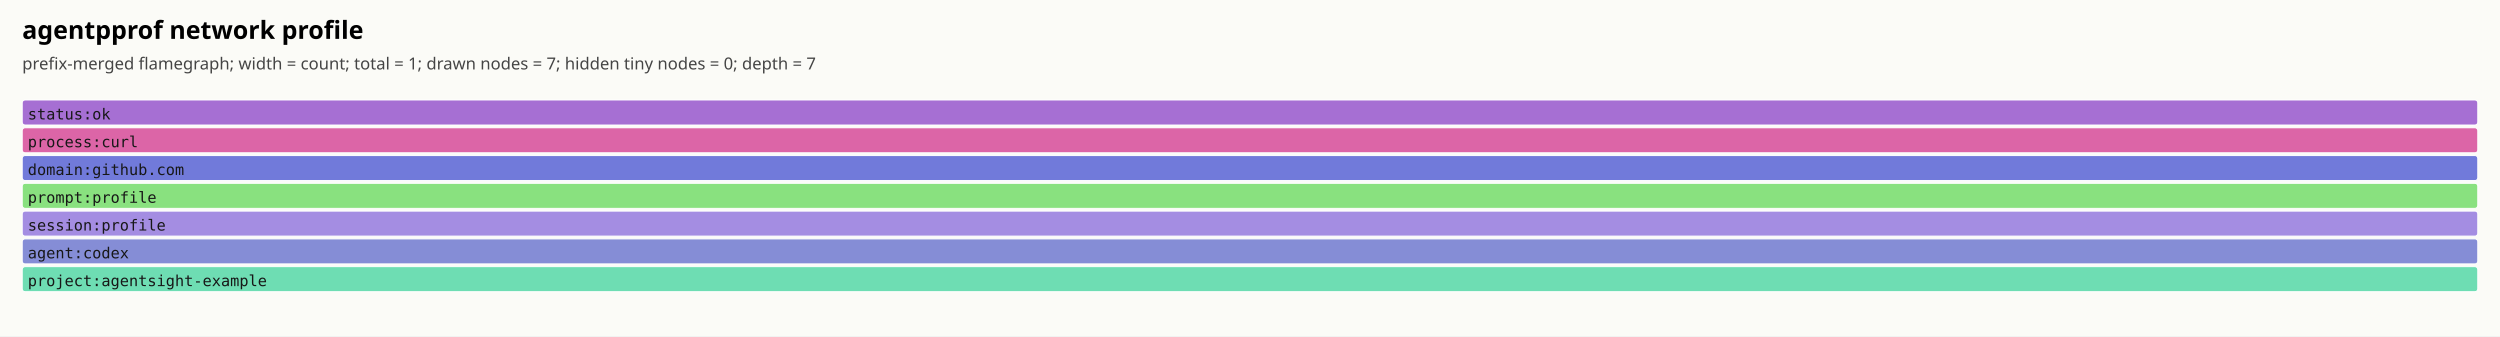
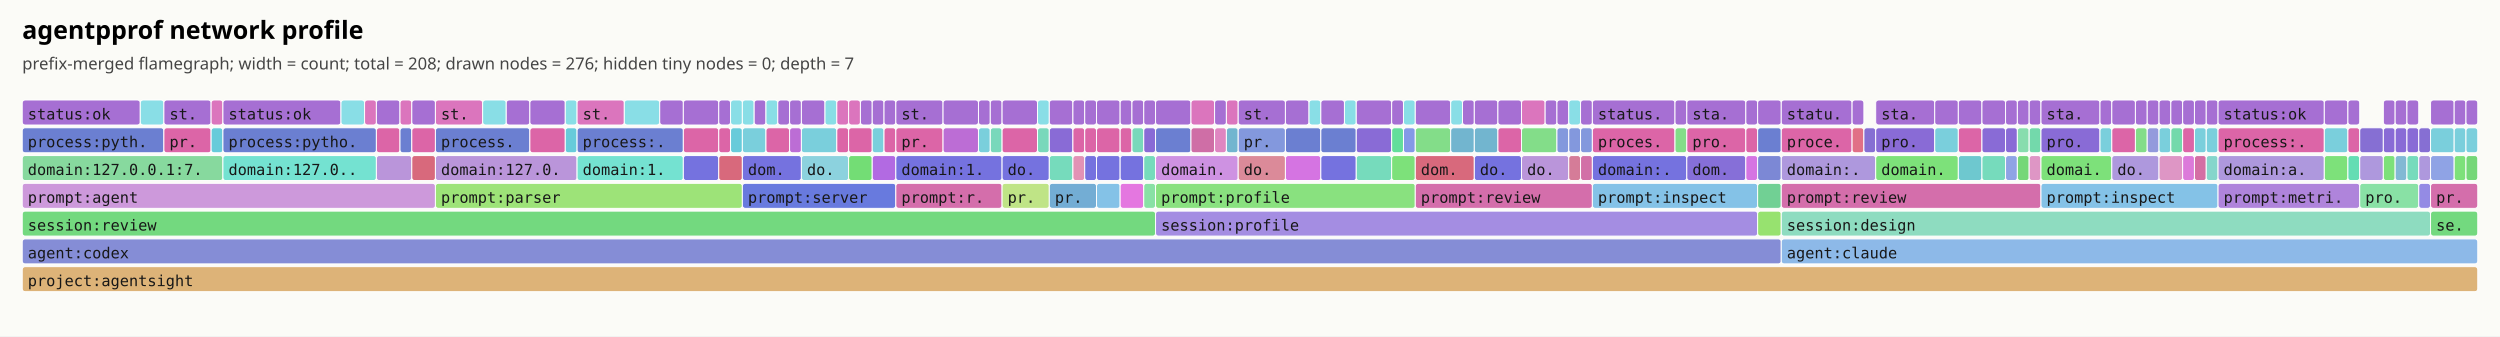
<svg xmlns="http://www.w3.org/2000/svg" width="1800" height="242" viewBox="0 0 1800 242">
  <style>text{font-family:ui-monospace,Menlo,monospace;font-size:11px;pointer-events:none}.title{font-family:system-ui,sans-serif;font-size:18px;font-weight:700}.meta{font-family:system-ui,sans-serif;font-size:12px;fill:#444}rect:hover{stroke:#111;stroke-width:1.2}</style>
  <rect width="1800" height="242" fill="#fbfbf7" />
  <text class="title" x="16" y="28">agentpprof network profile</text>
-   <text class="meta" x="16" y="50">prefix-merged flamegraph; width = count; total = 1; drawn nodes = 7; hidden tiny nodes = 0; depth = 7</text>
-   <g>
-     <rect x="16.000" y="192.000" width="1768.000" height="18" rx="2" ry="2" fill="hsl(157 62% 65%)" stroke="#fff" stroke-width=".7" />
-     <text x="20.000" y="206.000" fill="#171717">project:agentsight-example</text>
-   </g>
-   <g>
-     <rect x="16.000" y="172.000" width="1768.000" height="18" rx="2" ry="2" fill="hsl(234 50% 68%)" stroke="#fff" stroke-width=".7" />
+   <text class="meta" x="16" y="50">prefix-merged flamegraph; width = count; total = 208; drawn nodes = 276; hidden tiny nodes = 0; depth = 7</text>
+   <g>
+     <rect x="16.000" y="192.000" width="1768.000" height="18" rx="2" ry="2" fill="hsl(35 60% 67%)" stroke="#fff" stroke-width=".7" />
+     <text x="20.000" y="206.000" fill="#171717">project:agentsight</text>
+   </g>
+   <g>
+     <rect x="16.000" y="172.000" width="1266.500" height="18" rx="2" ry="2" fill="hsl(234 50% 68%)" stroke="#fff" stroke-width=".7" />
    <text x="20.000" y="186.000" fill="#171717">agent:codex</text>
  </g>
  <g>
-     <rect x="16.000" y="152.000" width="1768.000" height="18" rx="2" ry="2" fill="hsl(256 59% 72%)" stroke="#fff" stroke-width=".7" />
-     <text x="20.000" y="166.000" fill="#171717">session:profile</text>
-   </g>
-   <g>
-     <rect x="16.000" y="132.000" width="1768.000" height="18" rx="2" ry="2" fill="hsl(114 62% 69%)" stroke="#fff" stroke-width=".7" />
-     <text x="20.000" y="146.000" fill="#171717">prompt:profile</text>
-   </g>
-   <g>
-     <rect x="16.000" y="112.000" width="1768.000" height="18" rx="2" ry="2" fill="hsl(235 59% 65%)" stroke="#fff" stroke-width=".7" />
-     <text x="20.000" y="126.000" fill="#171717">domain:github.com</text>
-   </g>
-   <g>
-     <rect x="16.000" y="92.000" width="1768.000" height="18" rx="2" ry="2" fill="hsl(327 63% 63%)" stroke="#fff" stroke-width=".7" />
-     <text x="20.000" y="106.000" fill="#171717">process:curl</text>
-   </g>
-   <g>
-     <rect x="16.000" y="72.000" width="1768.000" height="18" rx="2" ry="2" fill="hsl(273 53% 63%)" stroke="#fff" stroke-width=".7" />
+     <rect x="16.000" y="152.000" width="816.000" height="18" rx="2" ry="2" fill="hsl(127 57% 65%)" stroke="#fff" stroke-width=".7" />
+     <text x="20.000" y="166.000" fill="#171717">session:review</text>
+   </g>
+   <g>
+     <rect x="16.000" y="132.000" width="297.500" height="18" rx="2" ry="2" fill="hsl(287 48% 73%)" stroke="#fff" stroke-width=".7" />
+     <text x="20.000" y="146.000" fill="#171717">prompt:agent</text>
+   </g>
+   <g>
+     <rect x="16.000" y="112.000" width="144.500" height="18" rx="2" ry="2" fill="hsl(137 52% 69%)" stroke="#fff" stroke-width=".7" />
+     <text x="20.000" y="126.000" fill="#171717">domain:127.0.0.1:7.</text>
+   </g>
+   <g>
+     <rect x="16.000" y="92.000" width="102.000" height="18" rx="2" ry="2" fill="hsl(228 53% 62%)" stroke="#fff" stroke-width=".7" />
+     <text x="20.000" y="106.000" fill="#171717">process:pyth.</text>
+   </g>
+   <g>
+     <rect x="16.000" y="72.000" width="85.000" height="18" rx="2" ry="2" fill="hsl(273 53% 63%)" stroke="#fff" stroke-width=".7" />
    <text x="20.000" y="86.000" fill="#171717">status:ok</text>
  </g>
+   <g>
+     <rect x="101.000" y="72.000" width="17.000" height="18" rx="2" ry="2" fill="hsl(185 65% 72%)" stroke="#fff" stroke-width=".7" />
+   </g>
+   <g>
+     <rect x="118.000" y="92.000" width="34.000" height="18" rx="2" ry="2" fill="hsl(327 63% 63%)" stroke="#fff" stroke-width=".7" />
+     <text x="122.000" y="106.000" fill="#171717">pr.</text>
+   </g>
+   <g>
+     <rect x="118.000" y="72.000" width="34.000" height="18" rx="2" ry="2" fill="hsl(273 53% 63%)" stroke="#fff" stroke-width=".7" />
+     <text x="122.000" y="86.000" fill="#171717">st.</text>
+   </g>
+   <g>
+     <rect x="152.000" y="92.000" width="8.500" height="18" rx="2" ry="2" fill="hsl(188 61% 63%)" stroke="#fff" stroke-width=".7" />
+   </g>
+   <g>
+     <rect x="152.000" y="72.000" width="8.500" height="18" rx="2" ry="2" fill="hsl(318 59% 66%)" stroke="#fff" stroke-width=".7" />
+   </g>
+   <g>
+     <rect x="160.500" y="112.000" width="110.500" height="18" rx="2" ry="2" fill="hsl(171 65% 67%)" stroke="#fff" stroke-width=".7" />
+     <text x="164.500" y="126.000" fill="#171717">domain:127.0..</text>
+   </g>
+   <g>
+     <rect x="160.500" y="92.000" width="110.500" height="18" rx="2" ry="2" fill="hsl(228 53% 62%)" stroke="#fff" stroke-width=".7" />
+     <text x="164.500" y="106.000" fill="#171717">process:pytho.</text>
+   </g>
+   <g>
+     <rect x="160.500" y="72.000" width="85.000" height="18" rx="2" ry="2" fill="hsl(273 53% 63%)" stroke="#fff" stroke-width=".7" />
+     <text x="164.500" y="86.000" fill="#171717">status:ok</text>
+   </g>
+   <g>
+     <rect x="245.500" y="72.000" width="17.000" height="18" rx="2" ry="2" fill="hsl(185 65% 72%)" stroke="#fff" stroke-width=".7" />
+   </g>
+   <g>
+     <rect x="262.500" y="72.000" width="8.500" height="18" rx="2" ry="2" fill="hsl(318 59% 66%)" stroke="#fff" stroke-width=".7" />
+   </g>
+   <g>
+     <rect x="271.000" y="112.000" width="25.500" height="18" rx="2" ry="2" fill="hsl(272 48% 72%)" stroke="#fff" stroke-width=".7" />
+   </g>
+   <g>
+     <rect x="271.000" y="92.000" width="17.000" height="18" rx="2" ry="2" fill="hsl(327 63% 63%)" stroke="#fff" stroke-width=".7" />
+   </g>
+   <g>
+     <rect x="271.000" y="72.000" width="17.000" height="18" rx="2" ry="2" fill="hsl(273 53% 63%)" stroke="#fff" stroke-width=".7" />
+   </g>
+   <g>
+     <rect x="288.000" y="92.000" width="8.500" height="18" rx="2" ry="2" fill="hsl(228 53% 62%)" stroke="#fff" stroke-width=".7" />
+   </g>
+   <g>
+     <rect x="288.000" y="72.000" width="8.500" height="18" rx="2" ry="2" fill="hsl(318 59% 66%)" stroke="#fff" stroke-width=".7" />
+   </g>
+   <g>
+     <rect x="296.500" y="112.000" width="17.000" height="18" rx="2" ry="2" fill="hsl(350 59% 63%)" stroke="#fff" stroke-width=".7" />
+   </g>
+   <g>
+     <rect x="296.500" y="92.000" width="17.000" height="18" rx="2" ry="2" fill="hsl(327 63% 63%)" stroke="#fff" stroke-width=".7" />
+   </g>
+   <g>
+     <rect x="296.500" y="72.000" width="17.000" height="18" rx="2" ry="2" fill="hsl(273 53% 63%)" stroke="#fff" stroke-width=".7" />
+   </g>
+   <g>
+     <rect x="313.500" y="132.000" width="221.000" height="18" rx="2" ry="2" fill="hsl(99 66% 68%)" stroke="#fff" stroke-width=".7" />
+     <text x="317.500" y="146.000" fill="#171717">prompt:parser</text>
+   </g>
+   <g>
+     <rect x="313.500" y="112.000" width="102.000" height="18" rx="2" ry="2" fill="hsl(272 48% 72%)" stroke="#fff" stroke-width=".7" />
+     <text x="317.500" y="126.000" fill="#171717">domain:127.0.</text>
+   </g>
+   <g>
+     <rect x="313.500" y="92.000" width="68.000" height="18" rx="2" ry="2" fill="hsl(228 53% 62%)" stroke="#fff" stroke-width=".7" />
+     <text x="317.500" y="106.000" fill="#171717">process.</text>
+   </g>
+   <g>
+     <rect x="313.500" y="72.000" width="34.000" height="18" rx="2" ry="2" fill="hsl(318 59% 66%)" stroke="#fff" stroke-width=".7" />
+     <text x="317.500" y="86.000" fill="#171717">st.</text>
+   </g>
+   <g>
+     <rect x="347.500" y="72.000" width="17.000" height="18" rx="2" ry="2" fill="hsl(185 65% 72%)" stroke="#fff" stroke-width=".7" />
+   </g>
+   <g>
+     <rect x="364.500" y="72.000" width="17.000" height="18" rx="2" ry="2" fill="hsl(273 53% 63%)" stroke="#fff" stroke-width=".7" />
+   </g>
+   <g>
+     <rect x="381.500" y="92.000" width="25.500" height="18" rx="2" ry="2" fill="hsl(327 63% 63%)" stroke="#fff" stroke-width=".7" />
+   </g>
+   <g>
+     <rect x="381.500" y="72.000" width="25.500" height="18" rx="2" ry="2" fill="hsl(273 53% 63%)" stroke="#fff" stroke-width=".7" />
+   </g>
+   <g>
+     <rect x="407.000" y="92.000" width="8.500" height="18" rx="2" ry="2" fill="hsl(188 61% 63%)" stroke="#fff" stroke-width=".7" />
+   </g>
+   <g>
+     <rect x="407.000" y="72.000" width="8.500" height="18" rx="2" ry="2" fill="hsl(185 65% 72%)" stroke="#fff" stroke-width=".7" />
+   </g>
+   <g>
+     <rect x="415.500" y="112.000" width="76.500" height="18" rx="2" ry="2" fill="hsl(171 65% 67%)" stroke="#fff" stroke-width=".7" />
+     <text x="419.500" y="126.000" fill="#171717">domain:1.</text>
+   </g>
+   <g>
+     <rect x="415.500" y="92.000" width="76.500" height="18" rx="2" ry="2" fill="hsl(228 53% 62%)" stroke="#fff" stroke-width=".7" />
+     <text x="419.500" y="106.000" fill="#171717">process:.</text>
+   </g>
+   <g>
+     <rect x="415.500" y="72.000" width="34.000" height="18" rx="2" ry="2" fill="hsl(318 59% 66%)" stroke="#fff" stroke-width=".7" />
+     <text x="419.500" y="86.000" fill="#171717">st.</text>
+   </g>
+   <g>
+     <rect x="449.500" y="72.000" width="25.500" height="18" rx="2" ry="2" fill="hsl(185 65% 72%)" stroke="#fff" stroke-width=".7" />
+   </g>
+   <g>
+     <rect x="475.000" y="72.000" width="17.000" height="18" rx="2" ry="2" fill="hsl(273 53% 63%)" stroke="#fff" stroke-width=".7" />
+   </g>
+   <g>
+     <rect x="492.000" y="112.000" width="25.500" height="18" rx="2" ry="2" fill="hsl(242 63% 66%)" stroke="#fff" stroke-width=".7" />
+   </g>
+   <g>
+     <rect x="492.000" y="92.000" width="25.500" height="18" rx="2" ry="2" fill="hsl(327 63% 63%)" stroke="#fff" stroke-width=".7" />
+   </g>
+   <g>
+     <rect x="492.000" y="72.000" width="25.500" height="18" rx="2" ry="2" fill="hsl(273 53% 63%)" stroke="#fff" stroke-width=".7" />
+   </g>
+   <g>
+     <rect x="517.500" y="112.000" width="17.000" height="18" rx="2" ry="2" fill="hsl(350 59% 63%)" stroke="#fff" stroke-width=".7" />
+   </g>
+   <g>
+     <rect x="517.500" y="92.000" width="8.500" height="18" rx="2" ry="2" fill="hsl(327 63% 63%)" stroke="#fff" stroke-width=".7" />
+   </g>
+   <g>
+     <rect x="517.500" y="72.000" width="8.500" height="18" rx="2" ry="2" fill="hsl(273 53% 63%)" stroke="#fff" stroke-width=".7" />
+   </g>
+   <g>
+     <rect x="526.000" y="92.000" width="8.500" height="18" rx="2" ry="2" fill="hsl(188 61% 63%)" stroke="#fff" stroke-width=".7" />
+   </g>
+   <g>
+     <rect x="526.000" y="72.000" width="8.500" height="18" rx="2" ry="2" fill="hsl(185 65% 72%)" stroke="#fff" stroke-width=".7" />
+   </g>
+   <g>
+     <rect x="534.500" y="132.000" width="110.500" height="18" rx="2" ry="2" fill="hsl(231 64% 64%)" stroke="#fff" stroke-width=".7" />
+     <text x="538.500" y="146.000" fill="#171717">prompt:server</text>
+   </g>
+   <g>
+     <rect x="534.500" y="112.000" width="42.500" height="18" rx="2" ry="2" fill="hsl(242 63% 66%)" stroke="#fff" stroke-width=".7" />
+     <text x="538.500" y="126.000" fill="#171717">dom.</text>
+   </g>
+   <g>
+     <rect x="534.500" y="92.000" width="17.000" height="18" rx="2" ry="2" fill="hsl(188 58% 67%)" stroke="#fff" stroke-width=".7" />
+   </g>
+   <g>
+     <rect x="534.500" y="72.000" width="8.500" height="18" rx="2" ry="2" fill="hsl(185 65% 72%)" stroke="#fff" stroke-width=".7" />
+   </g>
+   <g>
+     <rect x="543.000" y="72.000" width="8.500" height="18" rx="2" ry="2" fill="hsl(273 53% 63%)" stroke="#fff" stroke-width=".7" />
+   </g>
+   <g>
+     <rect x="551.500" y="92.000" width="17.000" height="18" rx="2" ry="2" fill="hsl(327 63% 63%)" stroke="#fff" stroke-width=".7" />
+   </g>
+   <g>
+     <rect x="551.500" y="72.000" width="8.500" height="18" rx="2" ry="2" fill="hsl(185 65% 72%)" stroke="#fff" stroke-width=".7" />
+   </g>
+   <g>
+     <rect x="560.000" y="72.000" width="8.500" height="18" rx="2" ry="2" fill="hsl(273 53% 63%)" stroke="#fff" stroke-width=".7" />
+   </g>
+   <g>
+     <rect x="568.500" y="92.000" width="8.500" height="18" rx="2" ry="2" fill="hsl(286 55% 63%)" stroke="#fff" stroke-width=".7" />
+   </g>
+   <g>
+     <rect x="568.500" y="72.000" width="8.500" height="18" rx="2" ry="2" fill="hsl(273 53% 63%)" stroke="#fff" stroke-width=".7" />
+   </g>
+   <g>
+     <rect x="577.000" y="112.000" width="34.000" height="18" rx="2" ry="2" fill="hsl(189 55% 71%)" stroke="#fff" stroke-width=".7" />
+     <text x="581.000" y="126.000" fill="#171717">do.</text>
+   </g>
+   <g>
+     <rect x="577.000" y="92.000" width="25.500" height="18" rx="2" ry="2" fill="hsl(188 58% 67%)" stroke="#fff" stroke-width=".7" />
+   </g>
+   <g>
+     <rect x="577.000" y="72.000" width="17.000" height="18" rx="2" ry="2" fill="hsl(273 53% 63%)" stroke="#fff" stroke-width=".7" />
+   </g>
+   <g>
+     <rect x="594.000" y="72.000" width="8.500" height="18" rx="2" ry="2" fill="hsl(185 65% 72%)" stroke="#fff" stroke-width=".7" />
+   </g>
+   <g>
+     <rect x="602.500" y="92.000" width="8.500" height="18" rx="2" ry="2" fill="hsl(327 63% 63%)" stroke="#fff" stroke-width=".7" />
+   </g>
+   <g>
+     <rect x="602.500" y="72.000" width="8.500" height="18" rx="2" ry="2" fill="hsl(318 59% 66%)" stroke="#fff" stroke-width=".7" />
+   </g>
+   <g>
+     <rect x="611.000" y="112.000" width="17.000" height="18" rx="2" ry="2" fill="hsl(121 61% 66%)" stroke="#fff" stroke-width=".7" />
+   </g>
+   <g>
+     <rect x="611.000" y="92.000" width="17.000" height="18" rx="2" ry="2" fill="hsl(327 63% 63%)" stroke="#fff" stroke-width=".7" />
+   </g>
+   <g>
+     <rect x="611.000" y="72.000" width="8.500" height="18" rx="2" ry="2" fill="hsl(318 59% 66%)" stroke="#fff" stroke-width=".7" />
+   </g>
+   <g>
+     <rect x="619.500" y="72.000" width="8.500" height="18" rx="2" ry="2" fill="hsl(273 53% 63%)" stroke="#fff" stroke-width=".7" />
+   </g>
+   <g>
+     <rect x="628.000" y="112.000" width="17.000" height="18" rx="2" ry="2" fill="hsl(276 67% 65%)" stroke="#fff" stroke-width=".7" />
+   </g>
+   <g>
+     <rect x="628.000" y="92.000" width="8.500" height="18" rx="2" ry="2" fill="hsl(188 58% 67%)" stroke="#fff" stroke-width=".7" />
+   </g>
+   <g>
+     <rect x="628.000" y="72.000" width="8.500" height="18" rx="2" ry="2" fill="hsl(273 53% 63%)" stroke="#fff" stroke-width=".7" />
+   </g>
+   <g>
+     <rect x="636.500" y="92.000" width="8.500" height="18" rx="2" ry="2" fill="hsl(327 63% 63%)" stroke="#fff" stroke-width=".7" />
+   </g>
+   <g>
+     <rect x="636.500" y="72.000" width="8.500" height="18" rx="2" ry="2" fill="hsl(273 53% 63%)" stroke="#fff" stroke-width=".7" />
+   </g>
+   <g>
+     <rect x="645.000" y="132.000" width="76.500" height="18" rx="2" ry="2" fill="hsl(324 54% 63%)" stroke="#fff" stroke-width=".7" />
+     <text x="649.000" y="146.000" fill="#171717">prompt:r.</text>
+   </g>
+   <g>
+     <rect x="645.000" y="112.000" width="76.500" height="18" rx="2" ry="2" fill="hsl(242 63% 66%)" stroke="#fff" stroke-width=".7" />
+     <text x="649.000" y="126.000" fill="#171717">domain:1.</text>
+   </g>
+   <g>
+     <rect x="645.000" y="92.000" width="34.000" height="18" rx="2" ry="2" fill="hsl(327 63% 63%)" stroke="#fff" stroke-width=".7" />
+     <text x="649.000" y="106.000" fill="#171717">pr.</text>
+   </g>
+   <g>
+     <rect x="645.000" y="72.000" width="34.000" height="18" rx="2" ry="2" fill="hsl(273 53% 63%)" stroke="#fff" stroke-width=".7" />
+     <text x="649.000" y="86.000" fill="#171717">st.</text>
+   </g>
+   <g>
+     <rect x="679.000" y="92.000" width="25.500" height="18" rx="2" ry="2" fill="hsl(286 55% 63%)" stroke="#fff" stroke-width=".7" />
+   </g>
+   <g>
+     <rect x="679.000" y="72.000" width="25.500" height="18" rx="2" ry="2" fill="hsl(273 53% 63%)" stroke="#fff" stroke-width=".7" />
+   </g>
+   <g>
+     <rect x="704.500" y="92.000" width="8.500" height="18" rx="2" ry="2" fill="hsl(188 58% 67%)" stroke="#fff" stroke-width=".7" />
+   </g>
+   <g>
+     <rect x="704.500" y="72.000" width="8.500" height="18" rx="2" ry="2" fill="hsl(273 53% 63%)" stroke="#fff" stroke-width=".7" />
+   </g>
+   <g>
+     <rect x="713.000" y="92.000" width="8.500" height="18" rx="2" ry="2" fill="hsl(162 55% 66%)" stroke="#fff" stroke-width=".7" />
+   </g>
+   <g>
+     <rect x="713.000" y="72.000" width="8.500" height="18" rx="2" ry="2" fill="hsl(273 53% 63%)" stroke="#fff" stroke-width=".7" />
+   </g>
+   <g>
+     <rect x="721.500" y="132.000" width="34.000" height="18" rx="2" ry="2" fill="hsl(84 64% 71%)" stroke="#fff" stroke-width=".7" />
+     <text x="725.500" y="146.000" fill="#171717">pr.</text>
+   </g>
+   <g>
+     <rect x="721.500" y="112.000" width="34.000" height="18" rx="2" ry="2" fill="hsl(242 63% 66%)" stroke="#fff" stroke-width=".7" />
+     <text x="725.500" y="126.000" fill="#171717">do.</text>
+   </g>
+   <g>
+     <rect x="721.500" y="92.000" width="25.500" height="18" rx="2" ry="2" fill="hsl(327 63% 63%)" stroke="#fff" stroke-width=".7" />
+   </g>
+   <g>
+     <rect x="721.500" y="72.000" width="25.500" height="18" rx="2" ry="2" fill="hsl(273 53% 63%)" stroke="#fff" stroke-width=".7" />
+   </g>
+   <g>
+     <rect x="747.000" y="92.000" width="8.500" height="18" rx="2" ry="2" fill="hsl(162 55% 66%)" stroke="#fff" stroke-width=".7" />
+   </g>
+   <g>
+     <rect x="747.000" y="72.000" width="8.500" height="18" rx="2" ry="2" fill="hsl(185 65% 72%)" stroke="#fff" stroke-width=".7" />
+   </g>
+   <g>
+     <rect x="755.500" y="132.000" width="34.000" height="18" rx="2" ry="2" fill="hsl(204 53% 64%)" stroke="#fff" stroke-width=".7" />
+     <text x="759.500" y="146.000" fill="#171717">pr.</text>
+   </g>
+   <g>
+     <rect x="755.500" y="112.000" width="17.000" height="18" rx="2" ry="2" fill="hsl(162 58% 66%)" stroke="#fff" stroke-width=".7" />
+   </g>
+   <g>
+     <rect x="755.500" y="92.000" width="17.000" height="18" rx="2" ry="2" fill="hsl(257 57% 63%)" stroke="#fff" stroke-width=".7" />
+   </g>
+   <g>
+     <rect x="755.500" y="72.000" width="17.000" height="18" rx="2" ry="2" fill="hsl(273 53% 63%)" stroke="#fff" stroke-width=".7" />
+   </g>
+   <g>
+     <rect x="772.500" y="112.000" width="8.500" height="18" rx="2" ry="2" fill="hsl(334 58% 73%)" stroke="#fff" stroke-width=".7" />
+   </g>
+   <g>
+     <rect x="772.500" y="92.000" width="8.500" height="18" rx="2" ry="2" fill="hsl(327 63% 63%)" stroke="#fff" stroke-width=".7" />
+   </g>
+   <g>
+     <rect x="772.500" y="72.000" width="8.500" height="18" rx="2" ry="2" fill="hsl(273 53% 63%)" stroke="#fff" stroke-width=".7" />
+   </g>
+   <g>
+     <rect x="781.000" y="112.000" width="8.500" height="18" rx="2" ry="2" fill="hsl(242 63% 66%)" stroke="#fff" stroke-width=".7" />
+   </g>
+   <g>
+     <rect x="781.000" y="92.000" width="8.500" height="18" rx="2" ry="2" fill="hsl(327 63% 63%)" stroke="#fff" stroke-width=".7" />
+   </g>
+   <g>
+     <rect x="781.000" y="72.000" width="8.500" height="18" rx="2" ry="2" fill="hsl(273 53% 63%)" stroke="#fff" stroke-width=".7" />
+   </g>
+   <g>
+     <rect x="789.500" y="132.000" width="17.000" height="18" rx="2" ry="2" fill="hsl(202 67% 71%)" stroke="#fff" stroke-width=".7" />
+   </g>
+   <g>
+     <rect x="789.500" y="112.000" width="17.000" height="18" rx="2" ry="2" fill="hsl(242 63% 66%)" stroke="#fff" stroke-width=".7" />
+   </g>
+   <g>
+     <rect x="789.500" y="92.000" width="17.000" height="18" rx="2" ry="2" fill="hsl(327 63% 63%)" stroke="#fff" stroke-width=".7" />
+   </g>
+   <g>
+     <rect x="789.500" y="72.000" width="17.000" height="18" rx="2" ry="2" fill="hsl(273 53% 63%)" stroke="#fff" stroke-width=".7" />
+   </g>
+   <g>
+     <rect x="806.500" y="132.000" width="17.000" height="18" rx="2" ry="2" fill="hsl(302 67% 68%)" stroke="#fff" stroke-width=".7" />
+   </g>
+   <g>
+     <rect x="806.500" y="112.000" width="17.000" height="18" rx="2" ry="2" fill="hsl(242 63% 66%)" stroke="#fff" stroke-width=".7" />
+   </g>
+   <g>
+     <rect x="806.500" y="92.000" width="8.500" height="18" rx="2" ry="2" fill="hsl(327 63% 63%)" stroke="#fff" stroke-width=".7" />
+   </g>
+   <g>
+     <rect x="806.500" y="72.000" width="8.500" height="18" rx="2" ry="2" fill="hsl(273 53% 63%)" stroke="#fff" stroke-width=".7" />
+   </g>
+   <g>
+     <rect x="815.000" y="92.000" width="8.500" height="18" rx="2" ry="2" fill="hsl(162 55% 66%)" stroke="#fff" stroke-width=".7" />
+   </g>
+   <g>
+     <rect x="815.000" y="72.000" width="8.500" height="18" rx="2" ry="2" fill="hsl(273 53% 63%)" stroke="#fff" stroke-width=".7" />
+   </g>
+   <g>
+     <rect x="823.500" y="132.000" width="8.500" height="18" rx="2" ry="2" fill="hsl(139 60% 71%)" stroke="#fff" stroke-width=".7" />
+   </g>
+   <g>
+     <rect x="823.500" y="112.000" width="8.500" height="18" rx="2" ry="2" fill="hsl(162 58% 66%)" stroke="#fff" stroke-width=".7" />
+   </g>
+   <g>
+     <rect x="823.500" y="92.000" width="8.500" height="18" rx="2" ry="2" fill="hsl(257 57% 63%)" stroke="#fff" stroke-width=".7" />
+   </g>
+   <g>
+     <rect x="823.500" y="72.000" width="8.500" height="18" rx="2" ry="2" fill="hsl(273 53% 63%)" stroke="#fff" stroke-width=".7" />
+   </g>
+   <g>
+     <rect x="832.000" y="152.000" width="433.500" height="18" rx="2" ry="2" fill="hsl(256 59% 72%)" stroke="#fff" stroke-width=".7" />
+     <text x="836.000" y="166.000" fill="#171717">session:profile</text>
+   </g>
+   <g>
+     <rect x="832.000" y="132.000" width="187.000" height="18" rx="2" ry="2" fill="hsl(114 62% 69%)" stroke="#fff" stroke-width=".7" />
+     <text x="836.000" y="146.000" fill="#171717">prompt:profile</text>
+   </g>
+   <g>
+     <rect x="832.000" y="112.000" width="59.500" height="18" rx="2" ry="2" fill="hsl(285 58% 73%)" stroke="#fff" stroke-width=".7" />
+     <text x="836.000" y="126.000" fill="#171717">domain.</text>
+   </g>
+   <g>
+     <rect x="832.000" y="92.000" width="25.500" height="18" rx="2" ry="2" fill="hsl(228 53% 62%)" stroke="#fff" stroke-width=".7" />
+   </g>
+   <g>
+     <rect x="832.000" y="72.000" width="25.500" height="18" rx="2" ry="2" fill="hsl(273 53% 63%)" stroke="#fff" stroke-width=".7" />
+   </g>
+   <g>
+     <rect x="857.500" y="92.000" width="17.000" height="18" rx="2" ry="2" fill="hsl(325 50% 62%)" stroke="#fff" stroke-width=".7" />
+   </g>
+   <g>
+     <rect x="857.500" y="72.000" width="17.000" height="18" rx="2" ry="2" fill="hsl(318 59% 66%)" stroke="#fff" stroke-width=".7" />
+   </g>
+   <g>
+     <rect x="874.500" y="92.000" width="8.500" height="18" rx="2" ry="2" fill="hsl(320 58% 70%)" stroke="#fff" stroke-width=".7" />
+   </g>
+   <g>
+     <rect x="874.500" y="72.000" width="8.500" height="18" rx="2" ry="2" fill="hsl(273 53% 63%)" stroke="#fff" stroke-width=".7" />
+   </g>
+   <g>
+     <rect x="883.000" y="92.000" width="8.500" height="18" rx="2" ry="2" fill="hsl(197 49% 63%)" stroke="#fff" stroke-width=".7" />
+   </g>
+   <g>
+     <rect x="883.000" y="72.000" width="8.500" height="18" rx="2" ry="2" fill="hsl(318 59% 66%)" stroke="#fff" stroke-width=".7" />
+   </g>
+   <g>
+     <rect x="891.500" y="112.000" width="34.000" height="18" rx="2" ry="2" fill="hsl(349 53% 70%)" stroke="#fff" stroke-width=".7" />
+     <text x="895.500" y="126.000" fill="#171717">do.</text>
+   </g>
+   <g>
+     <rect x="891.500" y="92.000" width="34.000" height="18" rx="2" ry="2" fill="hsl(226 57% 69%)" stroke="#fff" stroke-width=".7" />
+     <text x="895.500" y="106.000" fill="#171717">pr.</text>
+   </g>
+   <g>
+     <rect x="891.500" y="72.000" width="34.000" height="18" rx="2" ry="2" fill="hsl(273 53% 63%)" stroke="#fff" stroke-width=".7" />
+     <text x="895.500" y="86.000" fill="#171717">st.</text>
+   </g>
+   <g>
+     <rect x="925.500" y="112.000" width="25.500" height="18" rx="2" ry="2" fill="hsl(293 65% 67%)" stroke="#fff" stroke-width=".7" />
+   </g>
+   <g>
+     <rect x="925.500" y="92.000" width="25.500" height="18" rx="2" ry="2" fill="hsl(228 53% 62%)" stroke="#fff" stroke-width=".7" />
+   </g>
+   <g>
+     <rect x="925.500" y="72.000" width="17.000" height="18" rx="2" ry="2" fill="hsl(273 53% 63%)" stroke="#fff" stroke-width=".7" />
+   </g>
+   <g>
+     <rect x="942.500" y="72.000" width="8.500" height="18" rx="2" ry="2" fill="hsl(185 65% 72%)" stroke="#fff" stroke-width=".7" />
+   </g>
+   <g>
+     <rect x="951.000" y="112.000" width="25.500" height="18" rx="2" ry="2" fill="hsl(242 63% 66%)" stroke="#fff" stroke-width=".7" />
+   </g>
+   <g>
+     <rect x="951.000" y="92.000" width="25.500" height="18" rx="2" ry="2" fill="hsl(228 53% 62%)" stroke="#fff" stroke-width=".7" />
+   </g>
+   <g>
+     <rect x="951.000" y="72.000" width="17.000" height="18" rx="2" ry="2" fill="hsl(273 53% 63%)" stroke="#fff" stroke-width=".7" />
+   </g>
+   <g>
+     <rect x="968.000" y="72.000" width="8.500" height="18" rx="2" ry="2" fill="hsl(185 65% 72%)" stroke="#fff" stroke-width=".7" />
+   </g>
+   <g>
+     <rect x="976.500" y="112.000" width="25.500" height="18" rx="2" ry="2" fill="hsl(162 58% 66%)" stroke="#fff" stroke-width=".7" />
+   </g>
+   <g>
+     <rect x="976.500" y="92.000" width="25.500" height="18" rx="2" ry="2" fill="hsl(257 57% 63%)" stroke="#fff" stroke-width=".7" />
+   </g>
+   <g>
+     <rect x="976.500" y="72.000" width="25.500" height="18" rx="2" ry="2" fill="hsl(273 53% 63%)" stroke="#fff" stroke-width=".7" />
+   </g>
+   <g>
+     <rect x="1002.000" y="112.000" width="17.000" height="18" rx="2" ry="2" fill="hsl(118 63% 68%)" stroke="#fff" stroke-width=".7" />
+   </g>
+   <g>
+     <rect x="1002.000" y="92.000" width="8.500" height="18" rx="2" ry="2" fill="hsl(147 65% 63%)" stroke="#fff" stroke-width=".7" />
+   </g>
+   <g>
+     <rect x="1002.000" y="72.000" width="8.500" height="18" rx="2" ry="2" fill="hsl(273 53% 63%)" stroke="#fff" stroke-width=".7" />
+   </g>
+   <g>
+     <rect x="1010.500" y="92.000" width="8.500" height="18" rx="2" ry="2" fill="hsl(227 67% 71%)" stroke="#fff" stroke-width=".7" />
+   </g>
+   <g>
+     <rect x="1010.500" y="72.000" width="8.500" height="18" rx="2" ry="2" fill="hsl(185 65% 72%)" stroke="#fff" stroke-width=".7" />
+   </g>
+   <g>
+     <rect x="1019.000" y="132.000" width="127.500" height="18" rx="2" ry="2" fill="hsl(324 54% 63%)" stroke="#fff" stroke-width=".7" />
+     <text x="1023.000" y="146.000" fill="#171717">prompt:review</text>
+   </g>
+   <g>
+     <rect x="1019.000" y="112.000" width="42.500" height="18" rx="2" ry="2" fill="hsl(350 59% 63%)" stroke="#fff" stroke-width=".7" />
+     <text x="1023.000" y="126.000" fill="#171717">dom.</text>
+   </g>
+   <g>
+     <rect x="1019.000" y="92.000" width="25.500" height="18" rx="2" ry="2" fill="hsl(124 57% 69%)" stroke="#fff" stroke-width=".7" />
+   </g>
+   <g>
+     <rect x="1019.000" y="72.000" width="25.500" height="18" rx="2" ry="2" fill="hsl(273 53% 63%)" stroke="#fff" stroke-width=".7" />
+   </g>
+   <g>
+     <rect x="1044.500" y="92.000" width="17.000" height="18" rx="2" ry="2" fill="hsl(197 49% 63%)" stroke="#fff" stroke-width=".7" />
+   </g>
+   <g>
+     <rect x="1044.500" y="72.000" width="8.500" height="18" rx="2" ry="2" fill="hsl(185 65% 72%)" stroke="#fff" stroke-width=".7" />
+   </g>
+   <g>
+     <rect x="1053.000" y="72.000" width="8.500" height="18" rx="2" ry="2" fill="hsl(273 53% 63%)" stroke="#fff" stroke-width=".7" />
+   </g>
+   <g>
+     <rect x="1061.500" y="112.000" width="34.000" height="18" rx="2" ry="2" fill="hsl(242 63% 66%)" stroke="#fff" stroke-width=".7" />
+     <text x="1065.500" y="126.000" fill="#171717">do.</text>
+   </g>
+   <g>
+     <rect x="1061.500" y="92.000" width="17.000" height="18" rx="2" ry="2" fill="hsl(197 49% 63%)" stroke="#fff" stroke-width=".7" />
+   </g>
+   <g>
+     <rect x="1061.500" y="72.000" width="17.000" height="18" rx="2" ry="2" fill="hsl(273 53% 63%)" stroke="#fff" stroke-width=".7" />
+   </g>
+   <g>
+     <rect x="1078.500" y="92.000" width="17.000" height="18" rx="2" ry="2" fill="hsl(327 63% 63%)" stroke="#fff" stroke-width=".7" />
+   </g>
+   <g>
+     <rect x="1078.500" y="72.000" width="17.000" height="18" rx="2" ry="2" fill="hsl(273 53% 63%)" stroke="#fff" stroke-width=".7" />
+   </g>
+   <g>
+     <rect x="1095.500" y="112.000" width="34.000" height="18" rx="2" ry="2" fill="hsl(272 48% 72%)" stroke="#fff" stroke-width=".7" />
+     <text x="1099.500" y="126.000" fill="#171717">do.</text>
+   </g>
+   <g>
+     <rect x="1095.500" y="92.000" width="25.500" height="18" rx="2" ry="2" fill="hsl(124 57% 69%)" stroke="#fff" stroke-width=".7" />
+   </g>
+   <g>
+     <rect x="1095.500" y="72.000" width="17.000" height="18" rx="2" ry="2" fill="hsl(318 59% 66%)" stroke="#fff" stroke-width=".7" />
+   </g>
+   <g>
+     <rect x="1112.500" y="72.000" width="8.500" height="18" rx="2" ry="2" fill="hsl(273 53% 63%)" stroke="#fff" stroke-width=".7" />
+   </g>
+   <g>
+     <rect x="1121.000" y="92.000" width="8.500" height="18" rx="2" ry="2" fill="hsl(226 57% 69%)" stroke="#fff" stroke-width=".7" />
+   </g>
+   <g>
+     <rect x="1121.000" y="72.000" width="8.500" height="18" rx="2" ry="2" fill="hsl(273 53% 63%)" stroke="#fff" stroke-width=".7" />
+   </g>
+   <g>
+     <rect x="1129.500" y="112.000" width="8.500" height="18" rx="2" ry="2" fill="hsl(341 51% 66%)" stroke="#fff" stroke-width=".7" />
+   </g>
+   <g>
+     <rect x="1129.500" y="92.000" width="8.500" height="18" rx="2" ry="2" fill="hsl(226 57% 69%)" stroke="#fff" stroke-width=".7" />
+   </g>
+   <g>
+     <rect x="1129.500" y="72.000" width="8.500" height="18" rx="2" ry="2" fill="hsl(185 65% 72%)" stroke="#fff" stroke-width=".7" />
+   </g>
+   <g>
+     <rect x="1138.000" y="112.000" width="8.500" height="18" rx="2" ry="2" fill="hsl(326 52% 63%)" stroke="#fff" stroke-width=".7" />
+   </g>
+   <g>
+     <rect x="1138.000" y="92.000" width="8.500" height="18" rx="2" ry="2" fill="hsl(226 57% 69%)" stroke="#fff" stroke-width=".7" />
+   </g>
+   <g>
+     <rect x="1138.000" y="72.000" width="8.500" height="18" rx="2" ry="2" fill="hsl(273 53% 63%)" stroke="#fff" stroke-width=".7" />
+   </g>
+   <g>
+     <rect x="1146.500" y="132.000" width="119.000" height="18" rx="2" ry="2" fill="hsl(202 67% 71%)" stroke="#fff" stroke-width=".7" />
+     <text x="1150.500" y="146.000" fill="#171717">prompt:inspect</text>
+   </g>
+   <g>
+     <rect x="1146.500" y="112.000" width="68.000" height="18" rx="2" ry="2" fill="hsl(242 63% 66%)" stroke="#fff" stroke-width=".7" />
+     <text x="1150.500" y="126.000" fill="#171717">domain:.</text>
+   </g>
+   <g>
+     <rect x="1146.500" y="92.000" width="59.500" height="18" rx="2" ry="2" fill="hsl(327 63% 63%)" stroke="#fff" stroke-width=".7" />
+     <text x="1150.500" y="106.000" fill="#171717">proces.</text>
+   </g>
+   <g>
+     <rect x="1146.500" y="72.000" width="59.500" height="18" rx="2" ry="2" fill="hsl(273 53% 63%)" stroke="#fff" stroke-width=".7" />
+     <text x="1150.500" y="86.000" fill="#171717">status.</text>
+   </g>
+   <g>
+     <rect x="1206.000" y="92.000" width="8.500" height="18" rx="2" ry="2" fill="hsl(124 57% 69%)" stroke="#fff" stroke-width=".7" />
+   </g>
+   <g>
+     <rect x="1206.000" y="72.000" width="8.500" height="18" rx="2" ry="2" fill="hsl(273 53% 63%)" stroke="#fff" stroke-width=".7" />
+   </g>
+   <g>
+     <rect x="1214.500" y="112.000" width="42.500" height="18" rx="2" ry="2" fill="hsl(253 57% 64%)" stroke="#fff" stroke-width=".7" />
+     <text x="1218.500" y="126.000" fill="#171717">dom.</text>
+   </g>
+   <g>
+     <rect x="1214.500" y="92.000" width="42.500" height="18" rx="2" ry="2" fill="hsl(327 63% 63%)" stroke="#fff" stroke-width=".7" />
+     <text x="1218.500" y="106.000" fill="#171717">pro.</text>
+   </g>
+   <g>
+     <rect x="1214.500" y="72.000" width="42.500" height="18" rx="2" ry="2" fill="hsl(273 53% 63%)" stroke="#fff" stroke-width=".7" />
+     <text x="1218.500" y="86.000" fill="#171717">sta.</text>
+   </g>
+   <g>
+     <rect x="1257.000" y="112.000" width="8.500" height="18" rx="2" ry="2" fill="hsl(293 65% 67%)" stroke="#fff" stroke-width=".7" />
+   </g>
+   <g>
+     <rect x="1257.000" y="92.000" width="8.500" height="18" rx="2" ry="2" fill="hsl(327 63% 63%)" stroke="#fff" stroke-width=".7" />
+   </g>
+   <g>
+     <rect x="1257.000" y="72.000" width="8.500" height="18" rx="2" ry="2" fill="hsl(273 53% 63%)" stroke="#fff" stroke-width=".7" />
+   </g>
+   <g>
+     <rect x="1265.500" y="152.000" width="17.000" height="18" rx="2" ry="2" fill="hsl(99 66% 66%)" stroke="#fff" stroke-width=".7" />
+   </g>
+   <g>
+     <rect x="1265.500" y="132.000" width="17.000" height="18" rx="2" ry="2" fill="hsl(142 50% 63%)" stroke="#fff" stroke-width=".7" />
+   </g>
+   <g>
+     <rect x="1265.500" y="112.000" width="17.000" height="18" rx="2" ry="2" fill="hsl(232 51% 66%)" stroke="#fff" stroke-width=".7" />
+   </g>
+   <g>
+     <rect x="1265.500" y="92.000" width="17.000" height="18" rx="2" ry="2" fill="hsl(228 53% 62%)" stroke="#fff" stroke-width=".7" />
+   </g>
+   <g>
+     <rect x="1265.500" y="72.000" width="17.000" height="18" rx="2" ry="2" fill="hsl(273 53% 63%)" stroke="#fff" stroke-width=".7" />
+   </g>
+   <g>
+     <rect x="1282.500" y="172.000" width="501.500" height="18" rx="2" ry="2" fill="hsl(211 66% 73%)" stroke="#fff" stroke-width=".7" />
+     <text x="1286.500" y="186.000" fill="#171717">agent:claude</text>
+   </g>
+   <g>
+     <rect x="1282.500" y="152.000" width="467.500" height="18" rx="2" ry="2" fill="hsl(158 53% 71%)" stroke="#fff" stroke-width=".7" />
+     <text x="1286.500" y="166.000" fill="#171717">session:design</text>
+   </g>
+   <g>
+     <rect x="1282.500" y="132.000" width="187.000" height="18" rx="2" ry="2" fill="hsl(324 54% 63%)" stroke="#fff" stroke-width=".7" />
+     <text x="1286.500" y="146.000" fill="#171717">prompt:review</text>
+   </g>
+   <g>
+     <rect x="1282.500" y="112.000" width="68.000" height="18" rx="2" ry="2" fill="hsl(259 50% 73%)" stroke="#fff" stroke-width=".7" />
+     <text x="1286.500" y="126.000" fill="#171717">domain:.</text>
+   </g>
+   <g>
+     <rect x="1282.500" y="92.000" width="51.000" height="18" rx="2" ry="2" fill="hsl(327 63% 63%)" stroke="#fff" stroke-width=".7" />
+     <text x="1286.500" y="106.000" fill="#171717">proce.</text>
+   </g>
+   <g>
+     <rect x="1282.500" y="72.000" width="51.000" height="18" rx="2" ry="2" fill="hsl(273 53% 63%)" stroke="#fff" stroke-width=".7" />
+     <text x="1286.500" y="86.000" fill="#171717">statu.</text>
+   </g>
+   <g>
+     <rect x="1333.500" y="92.000" width="8.500" height="18" rx="2" ry="2" fill="hsl(348 65% 66%)" stroke="#fff" stroke-width=".7" />
+   </g>
+   <g>
+     <rect x="1333.500" y="72.000" width="8.500" height="18" rx="2" ry="2" fill="hsl(273 53% 63%)" stroke="#fff" stroke-width=".7" />
+   </g>
+   <g>
+     <rect x="1342.000" y="92.000" width="8.500" height="18" rx="2" ry="2" fill="hsl(254 53% 63%)" stroke="#fff" stroke-width=".7" />
+   </g>
+   <g>
+     <rect x="1350.500" y="112.000" width="59.500" height="18" rx="2" ry="2" fill="hsl(118 63% 68%)" stroke="#fff" stroke-width=".7" />
+     <text x="1354.500" y="126.000" fill="#171717">domain.</text>
+   </g>
+   <g>
+     <rect x="1350.500" y="92.000" width="42.500" height="18" rx="2" ry="2" fill="hsl(257 57% 63%)" stroke="#fff" stroke-width=".7" />
+     <text x="1354.500" y="106.000" fill="#171717">pro.</text>
+   </g>
+   <g>
+     <rect x="1350.500" y="72.000" width="42.500" height="18" rx="2" ry="2" fill="hsl(273 53% 63%)" stroke="#fff" stroke-width=".7" />
+     <text x="1354.500" y="86.000" fill="#171717">sta.</text>
+   </g>
+   <g>
+     <rect x="1393.000" y="92.000" width="17.000" height="18" rx="2" ry="2" fill="hsl(188 58% 67%)" stroke="#fff" stroke-width=".7" />
+   </g>
+   <g>
+     <rect x="1393.000" y="72.000" width="17.000" height="18" rx="2" ry="2" fill="hsl(273 53% 63%)" stroke="#fff" stroke-width=".7" />
+   </g>
+   <g>
+     <rect x="1410.000" y="112.000" width="17.000" height="18" rx="2" ry="2" fill="hsl(184 50% 62%)" stroke="#fff" stroke-width=".7" />
+   </g>
+   <g>
+     <rect x="1410.000" y="92.000" width="17.000" height="18" rx="2" ry="2" fill="hsl(327 63% 63%)" stroke="#fff" stroke-width=".7" />
+   </g>
+   <g>
+     <rect x="1410.000" y="72.000" width="17.000" height="18" rx="2" ry="2" fill="hsl(273 53% 63%)" stroke="#fff" stroke-width=".7" />
+   </g>
+   <g>
+     <rect x="1427.000" y="112.000" width="17.000" height="18" rx="2" ry="2" fill="hsl(162 58% 66%)" stroke="#fff" stroke-width=".7" />
+   </g>
+   <g>
+     <rect x="1427.000" y="92.000" width="17.000" height="18" rx="2" ry="2" fill="hsl(257 57% 63%)" stroke="#fff" stroke-width=".7" />
+   </g>
+   <g>
+     <rect x="1427.000" y="72.000" width="17.000" height="18" rx="2" ry="2" fill="hsl(273 53% 63%)" stroke="#fff" stroke-width=".7" />
+   </g>
+   <g>
+     <rect x="1444.000" y="112.000" width="8.500" height="18" rx="2" ry="2" fill="hsl(226 62% 73%)" stroke="#fff" stroke-width=".7" />
+   </g>
+   <g>
+     <rect x="1444.000" y="92.000" width="8.500" height="18" rx="2" ry="2" fill="hsl(257 57% 63%)" stroke="#fff" stroke-width=".7" />
+   </g>
+   <g>
+     <rect x="1444.000" y="72.000" width="8.500" height="18" rx="2" ry="2" fill="hsl(273 53% 63%)" stroke="#fff" stroke-width=".7" />
+   </g>
+   <g>
+     <rect x="1452.500" y="112.000" width="8.500" height="18" rx="2" ry="2" fill="hsl(122 55% 65%)" stroke="#fff" stroke-width=".7" />
+   </g>
+   <g>
+     <rect x="1452.500" y="92.000" width="8.500" height="18" rx="2" ry="2" fill="hsl(147 55% 70%)" stroke="#fff" stroke-width=".7" />
+   </g>
+   <g>
+     <rect x="1452.500" y="72.000" width="8.500" height="18" rx="2" ry="2" fill="hsl(273 53% 63%)" stroke="#fff" stroke-width=".7" />
+   </g>
+   <g>
+     <rect x="1461.000" y="112.000" width="8.500" height="18" rx="2" ry="2" fill="hsl(321 52% 73%)" stroke="#fff" stroke-width=".7" />
+   </g>
+   <g>
+     <rect x="1461.000" y="92.000" width="8.500" height="18" rx="2" ry="2" fill="hsl(153 57% 65%)" stroke="#fff" stroke-width=".7" />
+   </g>
+   <g>
+     <rect x="1461.000" y="72.000" width="8.500" height="18" rx="2" ry="2" fill="hsl(273 53% 63%)" stroke="#fff" stroke-width=".7" />
+   </g>
+   <g>
+     <rect x="1469.500" y="132.000" width="127.500" height="18" rx="2" ry="2" fill="hsl(202 67% 71%)" stroke="#fff" stroke-width=".7" />
+     <text x="1473.500" y="146.000" fill="#171717">prompt:inspect</text>
+   </g>
+   <g>
+     <rect x="1469.500" y="112.000" width="51.000" height="18" rx="2" ry="2" fill="hsl(118 63% 68%)" stroke="#fff" stroke-width=".7" />
+     <text x="1473.500" y="126.000" fill="#171717">domai.</text>
+   </g>
+   <g>
+     <rect x="1469.500" y="92.000" width="42.500" height="18" rx="2" ry="2" fill="hsl(257 57% 63%)" stroke="#fff" stroke-width=".7" />
+     <text x="1473.500" y="106.000" fill="#171717">pro.</text>
+   </g>
+   <g>
+     <rect x="1469.500" y="72.000" width="42.500" height="18" rx="2" ry="2" fill="hsl(273 53% 63%)" stroke="#fff" stroke-width=".7" />
+     <text x="1473.500" y="86.000" fill="#171717">sta.</text>
+   </g>
+   <g>
+     <rect x="1512.000" y="92.000" width="8.500" height="18" rx="2" ry="2" fill="hsl(188 58% 67%)" stroke="#fff" stroke-width=".7" />
+   </g>
+   <g>
+     <rect x="1512.000" y="72.000" width="8.500" height="18" rx="2" ry="2" fill="hsl(273 53% 63%)" stroke="#fff" stroke-width=".7" />
+   </g>
+   <g>
+     <rect x="1520.500" y="112.000" width="34.000" height="18" rx="2" ry="2" fill="hsl(259 50% 73%)" stroke="#fff" stroke-width=".7" />
+     <text x="1524.500" y="126.000" fill="#171717">do.</text>
+   </g>
+   <g>
+     <rect x="1520.500" y="92.000" width="17.000" height="18" rx="2" ry="2" fill="hsl(327 63% 63%)" stroke="#fff" stroke-width=".7" />
+   </g>
+   <g>
+     <rect x="1520.500" y="72.000" width="17.000" height="18" rx="2" ry="2" fill="hsl(273 53% 63%)" stroke="#fff" stroke-width=".7" />
+   </g>
+   <g>
+     <rect x="1537.500" y="92.000" width="8.500" height="18" rx="2" ry="2" fill="hsl(124 57% 69%)" stroke="#fff" stroke-width=".7" />
+   </g>
+   <g>
+     <rect x="1537.500" y="72.000" width="8.500" height="18" rx="2" ry="2" fill="hsl(273 53% 63%)" stroke="#fff" stroke-width=".7" />
+   </g>
+   <g>
+     <rect x="1546.000" y="92.000" width="8.500" height="18" rx="2" ry="2" fill="hsl(234 51% 72%)" stroke="#fff" stroke-width=".7" />
+   </g>
+   <g>
+     <rect x="1546.000" y="72.000" width="8.500" height="18" rx="2" ry="2" fill="hsl(273 53% 63%)" stroke="#fff" stroke-width=".7" />
+   </g>
+   <g>
+     <rect x="1554.500" y="112.000" width="17.000" height="18" rx="2" ry="2" fill="hsl(321 52% 73%)" stroke="#fff" stroke-width=".7" />
+   </g>
+   <g>
+     <rect x="1554.500" y="92.000" width="8.500" height="18" rx="2" ry="2" fill="hsl(188 58% 67%)" stroke="#fff" stroke-width=".7" />
+   </g>
+   <g>
+     <rect x="1554.500" y="72.000" width="8.500" height="18" rx="2" ry="2" fill="hsl(273 53% 63%)" stroke="#fff" stroke-width=".7" />
+   </g>
+   <g>
+     <rect x="1563.000" y="92.000" width="8.500" height="18" rx="2" ry="2" fill="hsl(153 57% 65%)" stroke="#fff" stroke-width=".7" />
+   </g>
+   <g>
+     <rect x="1563.000" y="72.000" width="8.500" height="18" rx="2" ry="2" fill="hsl(273 53% 63%)" stroke="#fff" stroke-width=".7" />
+   </g>
+   <g>
+     <rect x="1571.500" y="112.000" width="8.500" height="18" rx="2" ry="2" fill="hsl(301 58% 67%)" stroke="#fff" stroke-width=".7" />
+   </g>
+   <g>
+     <rect x="1571.500" y="92.000" width="8.500" height="18" rx="2" ry="2" fill="hsl(327 63% 63%)" stroke="#fff" stroke-width=".7" />
+   </g>
+   <g>
+     <rect x="1571.500" y="72.000" width="8.500" height="18" rx="2" ry="2" fill="hsl(273 53% 63%)" stroke="#fff" stroke-width=".7" />
+   </g>
+   <g>
+     <rect x="1580.000" y="112.000" width="8.500" height="18" rx="2" ry="2" fill="hsl(328 54% 63%)" stroke="#fff" stroke-width=".7" />
+   </g>
+   <g>
+     <rect x="1580.000" y="92.000" width="8.500" height="18" rx="2" ry="2" fill="hsl(188 58% 67%)" stroke="#fff" stroke-width=".7" />
+   </g>
+   <g>
+     <rect x="1580.000" y="72.000" width="8.500" height="18" rx="2" ry="2" fill="hsl(273 53% 63%)" stroke="#fff" stroke-width=".7" />
+   </g>
+   <g>
+     <rect x="1588.500" y="112.000" width="8.500" height="18" rx="2" ry="2" fill="hsl(172 50% 68%)" stroke="#fff" stroke-width=".7" />
+   </g>
+   <g>
+     <rect x="1588.500" y="92.000" width="8.500" height="18" rx="2" ry="2" fill="hsl(188 58% 67%)" stroke="#fff" stroke-width=".7" />
+   </g>
+   <g>
+     <rect x="1588.500" y="72.000" width="8.500" height="18" rx="2" ry="2" fill="hsl(273 53% 63%)" stroke="#fff" stroke-width=".7" />
+   </g>
+   <g>
+     <rect x="1597.000" y="132.000" width="102.000" height="18" rx="2" ry="2" fill="hsl(269 55% 69%)" stroke="#fff" stroke-width=".7" />
+     <text x="1601.000" y="146.000" fill="#171717">prompt:metri.</text>
+   </g>
+   <g>
+     <rect x="1597.000" y="112.000" width="76.500" height="18" rx="2" ry="2" fill="hsl(259 50% 73%)" stroke="#fff" stroke-width=".7" />
+     <text x="1601.000" y="126.000" fill="#171717">domain:a.</text>
+   </g>
+   <g>
+     <rect x="1597.000" y="92.000" width="76.500" height="18" rx="2" ry="2" fill="hsl(327 63% 63%)" stroke="#fff" stroke-width=".7" />
+     <text x="1601.000" y="106.000" fill="#171717">process:.</text>
+   </g>
+   <g>
+     <rect x="1597.000" y="72.000" width="76.500" height="18" rx="2" ry="2" fill="hsl(273 53% 63%)" stroke="#fff" stroke-width=".7" />
+     <text x="1601.000" y="86.000" fill="#171717">status:ok</text>
+   </g>
+   <g>
+     <rect x="1673.500" y="112.000" width="17.000" height="18" rx="2" ry="2" fill="hsl(118 63% 68%)" stroke="#fff" stroke-width=".7" />
+   </g>
+   <g>
+     <rect x="1673.500" y="92.000" width="17.000" height="18" rx="2" ry="2" fill="hsl(188 58% 67%)" stroke="#fff" stroke-width=".7" />
+   </g>
+   <g>
+     <rect x="1673.500" y="72.000" width="17.000" height="18" rx="2" ry="2" fill="hsl(273 53% 63%)" stroke="#fff" stroke-width=".7" />
+   </g>
+   <g>
+     <rect x="1690.500" y="112.000" width="8.500" height="18" rx="2" ry="2" fill="hsl(159 64% 63%)" stroke="#fff" stroke-width=".7" />
+   </g>
+   <g>
+     <rect x="1690.500" y="92.000" width="8.500" height="18" rx="2" ry="2" fill="hsl(327 63% 63%)" stroke="#fff" stroke-width=".7" />
+   </g>
+   <g>
+     <rect x="1690.500" y="72.000" width="8.500" height="18" rx="2" ry="2" fill="hsl(273 53% 63%)" stroke="#fff" stroke-width=".7" />
+   </g>
+   <g>
+     <rect x="1699.000" y="132.000" width="42.500" height="18" rx="2" ry="2" fill="hsl(139 60% 71%)" stroke="#fff" stroke-width=".7" />
+     <text x="1703.000" y="146.000" fill="#171717">pro.</text>
+   </g>
+   <g>
+     <rect x="1699.000" y="112.000" width="17.000" height="18" rx="2" ry="2" fill="hsl(259 50% 73%)" stroke="#fff" stroke-width=".7" />
+   </g>
+   <g>
+     <rect x="1699.000" y="92.000" width="17.000" height="18" rx="2" ry="2" fill="hsl(254 53% 63%)" stroke="#fff" stroke-width=".7" />
+   </g>
+   <g>
+     <rect x="1716.000" y="112.000" width="8.500" height="18" rx="2" ry="2" fill="hsl(118 63% 68%)" stroke="#fff" stroke-width=".7" />
+   </g>
+   <g>
+     <rect x="1716.000" y="92.000" width="8.500" height="18" rx="2" ry="2" fill="hsl(257 57% 63%)" stroke="#fff" stroke-width=".7" />
+   </g>
+   <g>
+     <rect x="1716.000" y="72.000" width="8.500" height="18" rx="2" ry="2" fill="hsl(273 53% 63%)" stroke="#fff" stroke-width=".7" />
+   </g>
+   <g>
+     <rect x="1724.500" y="112.000" width="8.500" height="18" rx="2" ry="2" fill="hsl(200 49% 67%)" stroke="#fff" stroke-width=".7" />
+   </g>
+   <g>
+     <rect x="1724.500" y="92.000" width="8.500" height="18" rx="2" ry="2" fill="hsl(257 57% 63%)" stroke="#fff" stroke-width=".7" />
+   </g>
+   <g>
+     <rect x="1724.500" y="72.000" width="8.500" height="18" rx="2" ry="2" fill="hsl(273 53% 63%)" stroke="#fff" stroke-width=".7" />
+   </g>
+   <g>
+     <rect x="1733.000" y="112.000" width="8.500" height="18" rx="2" ry="2" fill="hsl(162 58% 66%)" stroke="#fff" stroke-width=".7" />
+   </g>
+   <g>
+     <rect x="1733.000" y="92.000" width="8.500" height="18" rx="2" ry="2" fill="hsl(257 57% 63%)" stroke="#fff" stroke-width=".7" />
+   </g>
+   <g>
+     <rect x="1733.000" y="72.000" width="8.500" height="18" rx="2" ry="2" fill="hsl(273 53% 63%)" stroke="#fff" stroke-width=".7" />
+   </g>
+   <g>
+     <rect x="1741.500" y="132.000" width="8.500" height="18" rx="2" ry="2" fill="hsl(246 62% 72%)" stroke="#fff" stroke-width=".7" />
+   </g>
+   <g>
+     <rect x="1741.500" y="112.000" width="8.500" height="18" rx="2" ry="2" fill="hsl(259 50% 73%)" stroke="#fff" stroke-width=".7" />
+   </g>
+   <g>
+     <rect x="1741.500" y="92.000" width="8.500" height="18" rx="2" ry="2" fill="hsl(254 53% 63%)" stroke="#fff" stroke-width=".7" />
+   </g>
+   <g>
+     <rect x="1750.000" y="152.000" width="34.000" height="18" rx="2" ry="2" fill="hsl(127 57% 65%)" stroke="#fff" stroke-width=".7" />
+     <text x="1754.000" y="166.000" fill="#171717">se.</text>
+   </g>
+   <g>
+     <rect x="1750.000" y="132.000" width="34.000" height="18" rx="2" ry="2" fill="hsl(324 54% 63%)" stroke="#fff" stroke-width=".7" />
+     <text x="1754.000" y="146.000" fill="#171717">pr.</text>
+   </g>
+   <g>
+     <rect x="1750.000" y="112.000" width="17.000" height="18" rx="2" ry="2" fill="hsl(226 62% 73%)" stroke="#fff" stroke-width=".7" />
+   </g>
+   <g>
+     <rect x="1750.000" y="92.000" width="17.000" height="18" rx="2" ry="2" fill="hsl(188 58% 67%)" stroke="#fff" stroke-width=".7" />
+   </g>
+   <g>
+     <rect x="1750.000" y="72.000" width="17.000" height="18" rx="2" ry="2" fill="hsl(273 53% 63%)" stroke="#fff" stroke-width=".7" />
+   </g>
+   <g>
+     <rect x="1767.000" y="112.000" width="8.500" height="18" rx="2" ry="2" fill="hsl(118 63% 68%)" stroke="#fff" stroke-width=".7" />
+   </g>
+   <g>
+     <rect x="1767.000" y="92.000" width="8.500" height="18" rx="2" ry="2" fill="hsl(188 58% 67%)" stroke="#fff" stroke-width=".7" />
+   </g>
+   <g>
+     <rect x="1767.000" y="72.000" width="8.500" height="18" rx="2" ry="2" fill="hsl(273 53% 63%)" stroke="#fff" stroke-width=".7" />
+   </g>
+   <g>
+     <rect x="1775.500" y="112.000" width="8.500" height="18" rx="2" ry="2" fill="hsl(122 55% 65%)" stroke="#fff" stroke-width=".7" />
+   </g>
+   <g>
+     <rect x="1775.500" y="92.000" width="8.500" height="18" rx="2" ry="2" fill="hsl(188 58% 67%)" stroke="#fff" stroke-width=".7" />
+   </g>
+   <g>
+     <rect x="1775.500" y="72.000" width="8.500" height="18" rx="2" ry="2" fill="hsl(273 53% 63%)" stroke="#fff" stroke-width=".7" />
+   </g>
</svg>
